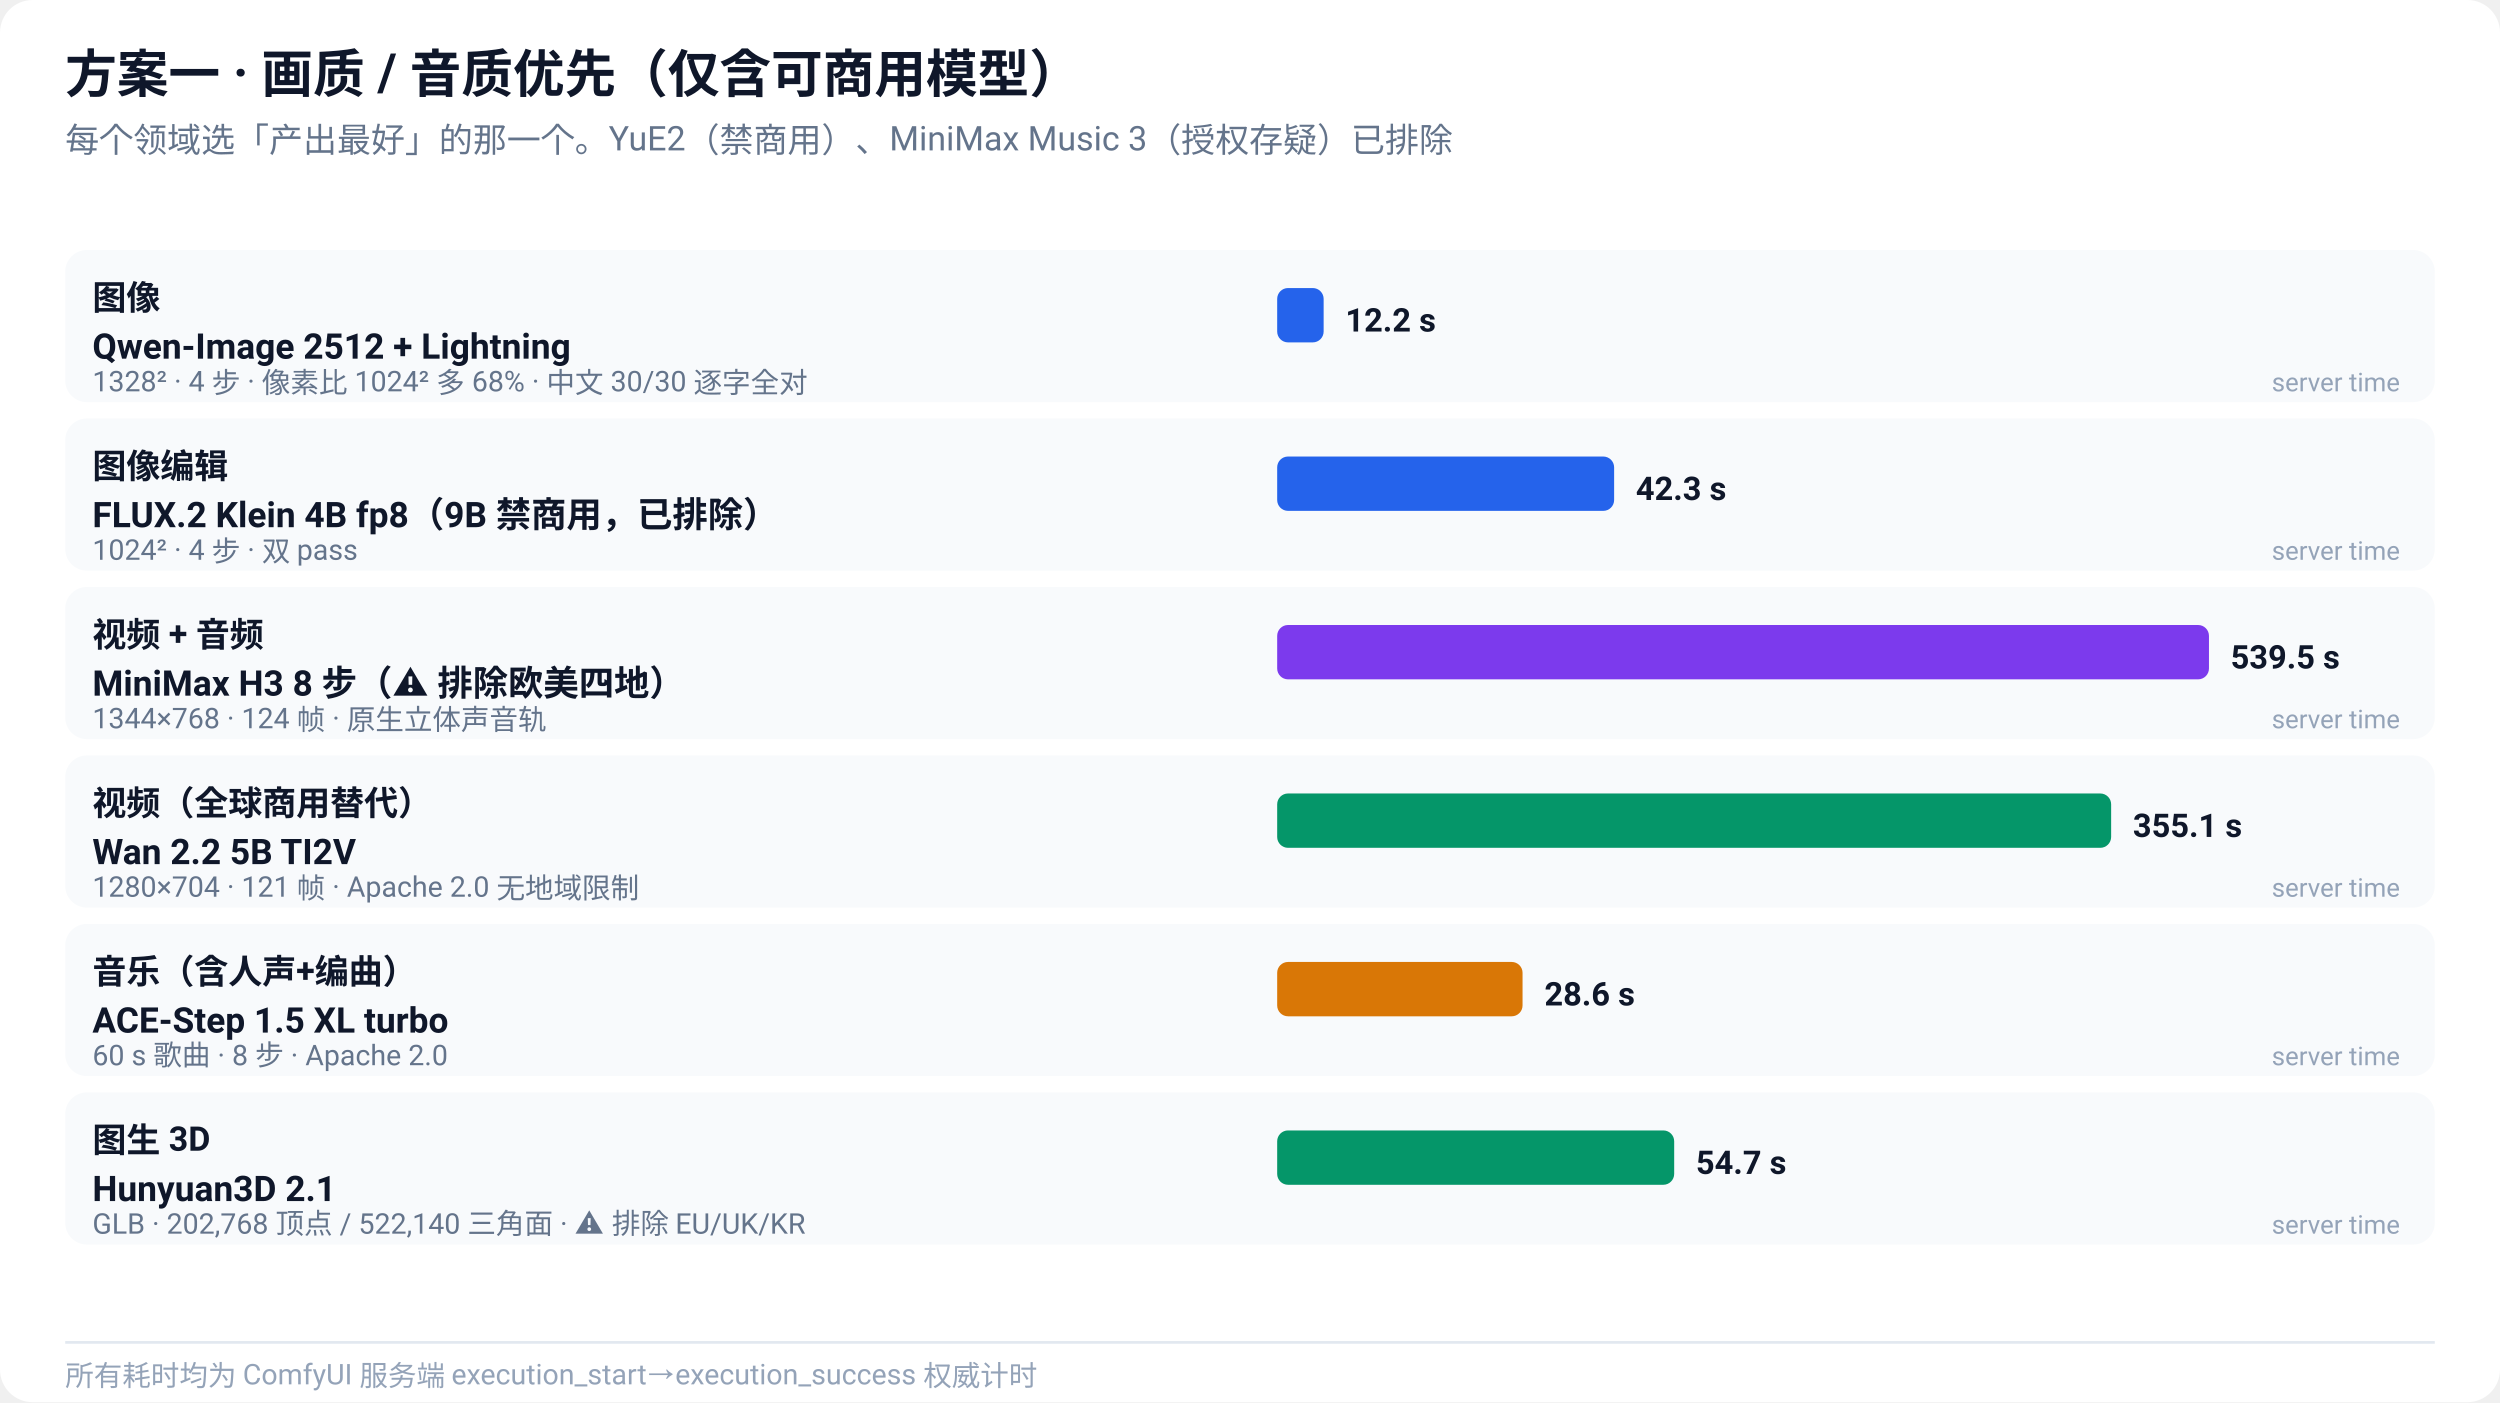
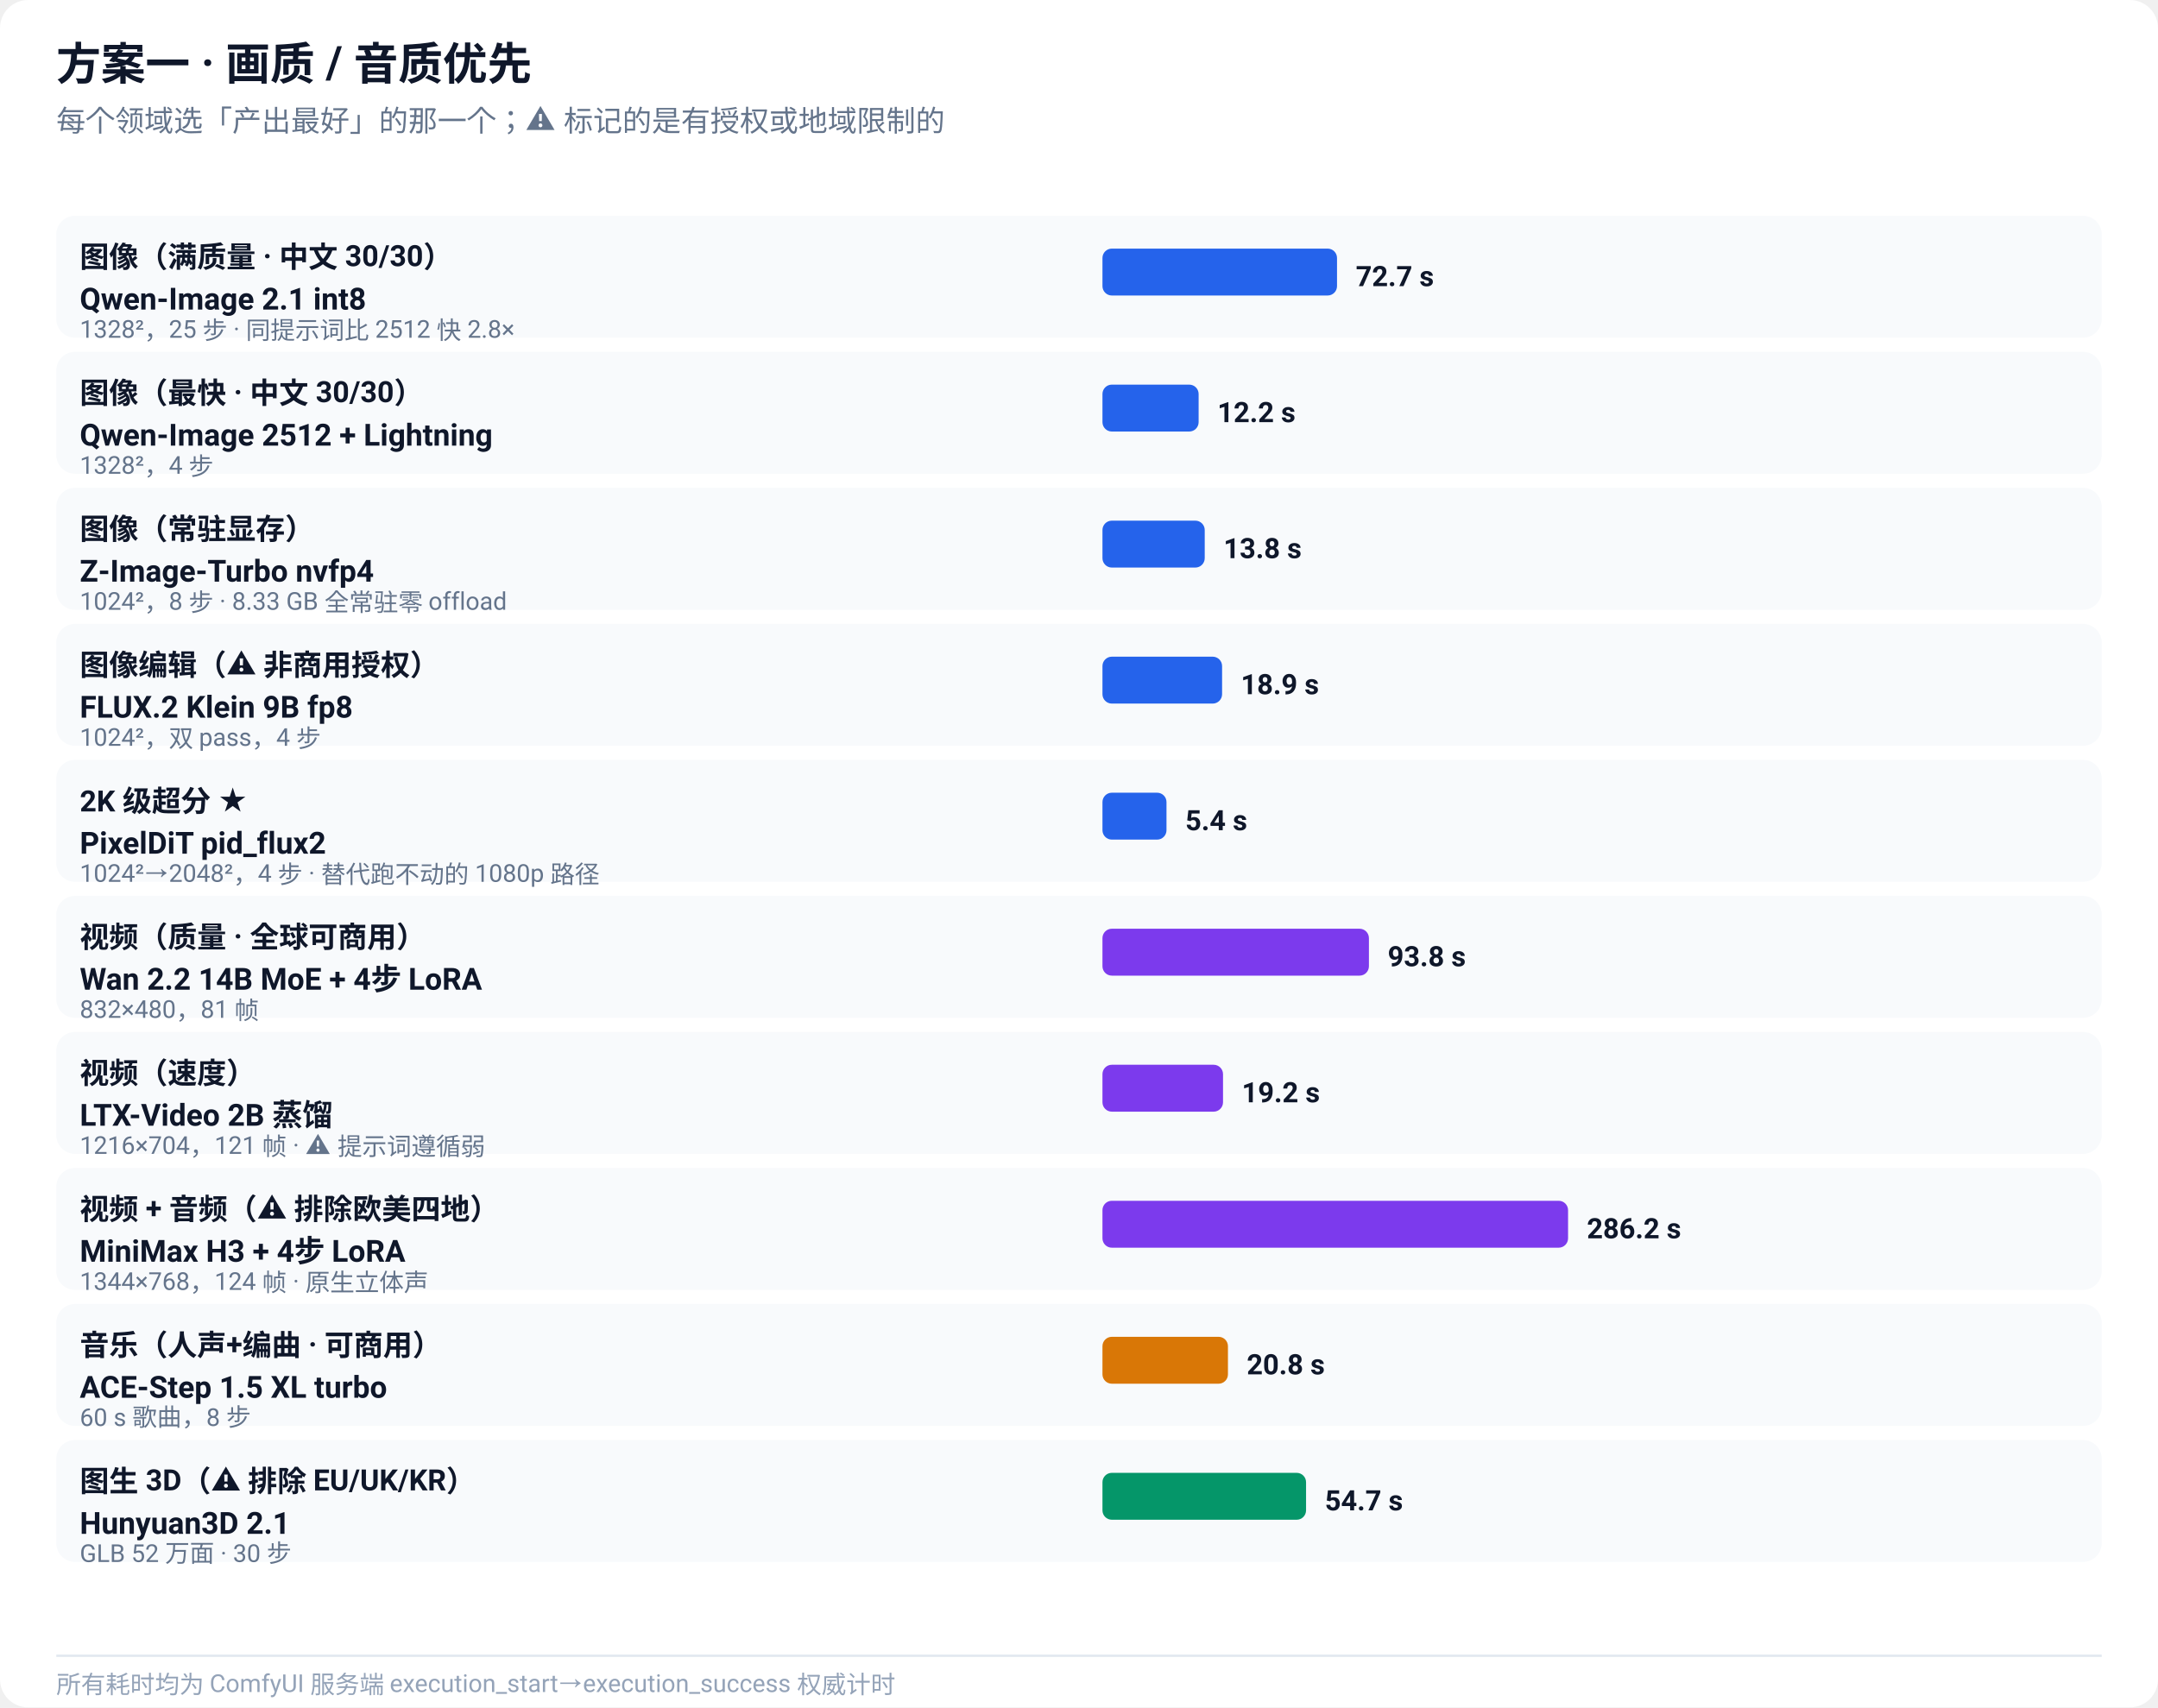
- <svg xmlns="http://www.w3.org/2000/svg" viewBox="0 0 920 516" width="920" height="516" role="img" aria-label="方案一 · 画质 / 音质优先（仅含可商用模型）">
-   <rect x="0.0" y="0.0" width="920.0" height="516.0" rx="12" fill="#ffffff" />
-   <text x="24" y="34" font-family="-apple-system,'Segoe UI',Roboto,Helvetica,Arial,sans-serif" font-size="19" fill="#0f172a" font-weight="700">方案一 · 画质 / 音质优先（仅含可商用模型）</text>
-   <text x="24" y="56" font-family="-apple-system,'Segoe UI',Roboto,Helvetica,Arial,sans-serif" font-size="12.5" fill="#64748b">每个领域选「产出最好」的那一个。YuE2（禁商用）、MiniMax Music 3（授权存疑）已排除</text>
-   <rect x="24.0" y="92.0" width="872.0" height="56.0" rx="8" fill="#f8fafc" />
-   <text x="34" y="114" font-family="-apple-system,'Segoe UI',Roboto,Helvetica,Arial,sans-serif" font-size="12.5" fill="#0f172a" font-weight="700">图像</text>
-   <text x="34" y="132" font-family="-apple-system,'Segoe UI',Roboto,Helvetica,Arial,sans-serif" font-size="13" fill="#0f172a" font-weight="600">Qwen-Image 2512 + Lightning</text>
-   <text x="34" y="144" font-family="-apple-system,'Segoe UI',Roboto,Helvetica,Arial,sans-serif" font-size="10.5" fill="#64748b">1328² · 4 步 · 像素比 1024² 多 68% · 中文 30/30 逐字全对</text>
-   <rect x="470.0" y="106.0" width="17.1" height="20.0" rx="4" fill="#2563eb" />
-   <text x="495.096" y="122" font-family="-apple-system,'Segoe UI',Roboto,Helvetica,Arial,sans-serif" font-size="12" fill="#0f172a" font-weight="700">12.2 s</text>
-   <text x="836" y="144" font-family="-apple-system,'Segoe UI',Roboto,Helvetica,Arial,sans-serif" font-size="9.5" fill="#94a3b8">server time</text>
-   <rect x="24.0" y="154.0" width="872.0" height="56.0" rx="8" fill="#f8fafc" />
-   <text x="34" y="176" font-family="-apple-system,'Segoe UI',Roboto,Helvetica,Arial,sans-serif" font-size="12.5" fill="#0f172a" font-weight="700">图像编辑</text>
-   <text x="34" y="194" font-family="-apple-system,'Segoe UI',Roboto,Helvetica,Arial,sans-serif" font-size="13" fill="#0f172a" font-weight="600">FLUX.2 Klein 4B fp8（9B 禁商用，已排除）</text>
-   <text x="34" y="206" font-family="-apple-system,'Segoe UI',Roboto,Helvetica,Arial,sans-serif" font-size="10.5" fill="#64748b">1024² · 4 步 · 双 pass</text>
-   <rect x="470.0" y="168.0" width="124.0" height="20.0" rx="4" fill="#2563eb" />
-   <text x="601.989" y="184" font-family="-apple-system,'Segoe UI',Roboto,Helvetica,Arial,sans-serif" font-size="12" fill="#0f172a" font-weight="700">42.3 s</text>
-   <text x="836" y="206" font-family="-apple-system,'Segoe UI',Roboto,Helvetica,Arial,sans-serif" font-size="9.5" fill="#94a3b8">server time</text>
-   <rect x="24.0" y="216.0" width="872.0" height="56.0" rx="8" fill="#f8fafc" />
-   <text x="34" y="238" font-family="-apple-system,'Segoe UI',Roboto,Helvetica,Arial,sans-serif" font-size="12.5" fill="#0f172a" font-weight="700">视频 + 音频</text>
-   <text x="34" y="256" font-family="-apple-system,'Segoe UI',Roboto,Helvetica,Arial,sans-serif" font-size="13" fill="#0f172a" font-weight="600">MiniMax H3 8 步（⚠ 排除欧美四地）</text>
-   <text x="34" y="268" font-family="-apple-system,'Segoe UI',Roboto,Helvetica,Arial,sans-serif" font-size="10.5" fill="#64748b">1344×768 · 124 帧 · 原生立体声音轨</text>
-   <rect x="470.0" y="230.0" width="342.9" height="20.0" rx="4" fill="#7c3aed" />
-   <text x="820.862" y="246" font-family="-apple-system,'Segoe UI',Roboto,Helvetica,Arial,sans-serif" font-size="12" fill="#0f172a" font-weight="700">539.5 s</text>
-   <text x="836" y="268" font-family="-apple-system,'Segoe UI',Roboto,Helvetica,Arial,sans-serif" font-size="9.5" fill="#94a3b8">server time</text>
-   <rect x="24.0" y="278.0" width="872.0" height="56.0" rx="8" fill="#f8fafc" />
-   <text x="34" y="300" font-family="-apple-system,'Segoe UI',Roboto,Helvetica,Arial,sans-serif" font-size="12.5" fill="#0f172a" font-weight="700">视频（全球商用替代）</text>
-   <text x="34" y="318" font-family="-apple-system,'Segoe UI',Roboto,Helvetica,Arial,sans-serif" font-size="13" fill="#0f172a" font-weight="600">Wan 2.2 5B TI2V</text>
-   <text x="34" y="330" font-family="-apple-system,'Segoe UI',Roboto,Helvetica,Arial,sans-serif" font-size="10.5" fill="#64748b">1280×704 · 121 帧 · Apache 2.0 无地域限制</text>
-   <rect x="470.0" y="292.0" width="306.9" height="20.0" rx="4" fill="#059669" />
-   <text x="784.905" y="308" font-family="-apple-system,'Segoe UI',Roboto,Helvetica,Arial,sans-serif" font-size="12" fill="#0f172a" font-weight="700">355.1 s</text>
-   <text x="836" y="330" font-family="-apple-system,'Segoe UI',Roboto,Helvetica,Arial,sans-serif" font-size="9.5" fill="#94a3b8">server time</text>
-   <rect x="24.0" y="340.0" width="872.0" height="56.0" rx="8" fill="#f8fafc" />
-   <text x="34" y="362" font-family="-apple-system,'Segoe UI',Roboto,Helvetica,Arial,sans-serif" font-size="12.5" fill="#0f172a" font-weight="700">音乐（含人声+编曲）</text>
-   <text x="34" y="380" font-family="-apple-system,'Segoe UI',Roboto,Helvetica,Arial,sans-serif" font-size="13" fill="#0f172a" font-weight="600">ACE-Step 1.5 XL turbo</text>
-   <text x="34" y="392" font-family="-apple-system,'Segoe UI',Roboto,Helvetica,Arial,sans-serif" font-size="10.5" fill="#64748b">60 s 歌曲 · 8 步 · Apache 2.0</text>
-   <rect x="470.0" y="354.0" width="90.3" height="20.0" rx="4" fill="#d97706" />
-   <text x="568.341" y="370" font-family="-apple-system,'Segoe UI',Roboto,Helvetica,Arial,sans-serif" font-size="12" fill="#0f172a" font-weight="700">28.6 s</text>
-   <text x="836" y="392" font-family="-apple-system,'Segoe UI',Roboto,Helvetica,Arial,sans-serif" font-size="9.5" fill="#94a3b8">server time</text>
-   <rect x="24.0" y="402.0" width="872.0" height="56.0" rx="8" fill="#f8fafc" />
-   <text x="34" y="424" font-family="-apple-system,'Segoe UI',Roboto,Helvetica,Arial,sans-serif" font-size="12.5" fill="#0f172a" font-weight="700">图生 3D</text>
-   <text x="34" y="442" font-family="-apple-system,'Segoe UI',Roboto,Helvetica,Arial,sans-serif" font-size="13" fill="#0f172a" font-weight="600">Hunyuan3D 2.1</text>
-   <text x="34" y="454" font-family="-apple-system,'Segoe UI',Roboto,Helvetica,Arial,sans-serif" font-size="10.5" fill="#64748b">GLB · 202,768 顶点 / 522,140 三角面 · ⚠ 排除 EU/UK/KR</text>
-   <rect x="470.0" y="416.0" width="146.1" height="20.0" rx="4" fill="#059669" />
-   <text x="624.091" y="432" font-family="-apple-system,'Segoe UI',Roboto,Helvetica,Arial,sans-serif" font-size="12" fill="#0f172a" font-weight="700">54.7 s</text>
-   <text x="836" y="454" font-family="-apple-system,'Segoe UI',Roboto,Helvetica,Arial,sans-serif" font-size="9.5" fill="#94a3b8">server time</text>
-   <line x1="24.0" y1="494.0" x2="896.0" y2="494.0" stroke="#e2e8f0" stroke-width="1" />
-   <text x="24" y="510" font-family="-apple-system,'Segoe UI',Roboto,Helvetica,Arial,sans-serif" font-size="10.5" fill="#94a3b8">所有耗时均为 ComfyUI 服务端 execution_start→execution_success 权威计时</text>
+ <svg xmlns="http://www.w3.org/2000/svg" viewBox="0 0 920 728" width="920" height="728" role="img" aria-label="方案一 · 画质 / 音质优先">
+   <rect x="0.0" y="0.0" width="920.0" height="728.0" rx="12" fill="#ffffff" />
+   <text x="24.0" y="34.0" font-family="-apple-system,'Segoe UI',Roboto,Helvetica,Arial,sans-serif" font-size="19" fill="#0f172a" font-weight="700">方案一 · 画质 / 音质优先</text>
+   <text x="24.0" y="56.0" font-family="-apple-system,'Segoe UI',Roboto,Helvetica,Arial,sans-serif" font-size="12.5" fill="#64748b">每个领域选「产出最好」的那一个；⚠ 标记的是有授权或地域限制的</text>
+   <rect x="24.0" y="92.0" width="872.0" height="52.0" rx="8" fill="#f8fafc" />
+   <text x="34.0" y="114.0" font-family="-apple-system,'Segoe UI',Roboto,Helvetica,Arial,sans-serif" font-size="12.5" fill="#0f172a" font-weight="700">图像（满质量 · 中文 30/30）</text>
+   <text x="34.0" y="132.0" font-family="-apple-system,'Segoe UI',Roboto,Helvetica,Arial,sans-serif" font-size="13" fill="#0f172a" font-weight="600">Qwen-Image 2.1 int8</text>
+   <text x="34.0" y="144.0" font-family="-apple-system,'Segoe UI',Roboto,Helvetica,Arial,sans-serif" font-size="10.5" fill="#64748b">1328²，25 步 · 同提示词比 2512 快 2.8×</text>
+   <rect x="470.0" y="106.0" width="100.0" height="20.0" rx="4" fill="#2563eb" />
+   <text x="578.0" y="122.0" font-family="-apple-system,'Segoe UI',Roboto,Helvetica,Arial,sans-serif" font-size="12" fill="#0f172a" font-weight="700">72.7 s</text>
+   <rect x="24.0" y="150.0" width="872.0" height="52.0" rx="8" fill="#f8fafc" />
+   <text x="34.0" y="172.0" font-family="-apple-system,'Segoe UI',Roboto,Helvetica,Arial,sans-serif" font-size="12.5" fill="#0f172a" font-weight="700">图像（最快 · 中文 30/30）</text>
+   <text x="34.0" y="190.0" font-family="-apple-system,'Segoe UI',Roboto,Helvetica,Arial,sans-serif" font-size="13" fill="#0f172a" font-weight="600">Qwen-Image 2512 + Lightning</text>
+   <text x="34.0" y="202.0" font-family="-apple-system,'Segoe UI',Roboto,Helvetica,Arial,sans-serif" font-size="10.5" fill="#64748b">1328²，4 步</text>
+   <rect x="470.0" y="164.0" width="41.0" height="20.0" rx="4" fill="#2563eb" />
+   <text x="519.0" y="180.0" font-family="-apple-system,'Segoe UI',Roboto,Helvetica,Arial,sans-serif" font-size="12" fill="#0f172a" font-weight="700">12.2 s</text>
+   <rect x="24.0" y="208.0" width="872.0" height="52.0" rx="8" fill="#f8fafc" />
+   <text x="34.0" y="230.0" font-family="-apple-system,'Segoe UI',Roboto,Helvetica,Arial,sans-serif" font-size="12.5" fill="#0f172a" font-weight="700">图像（常驻显存）</text>
+   <text x="34.0" y="248.0" font-family="-apple-system,'Segoe UI',Roboto,Helvetica,Arial,sans-serif" font-size="13" fill="#0f172a" font-weight="600">Z-Image-Turbo nvfp4</text>
+   <text x="34.0" y="260.0" font-family="-apple-system,'Segoe UI',Roboto,Helvetica,Arial,sans-serif" font-size="10.5" fill="#64748b">1024²，8 步 · 8.33 GB 全常驻零 offload</text>
+   <rect x="470.0" y="222.0" width="43.6" height="20.0" rx="4" fill="#2563eb" />
+   <text x="521.6" y="238.0" font-family="-apple-system,'Segoe UI',Roboto,Helvetica,Arial,sans-serif" font-size="12" fill="#0f172a" font-weight="700">13.8 s</text>
+   <rect x="24.0" y="266.0" width="872.0" height="52.0" rx="8" fill="#f8fafc" />
+   <text x="34.0" y="288.0" font-family="-apple-system,'Segoe UI',Roboto,Helvetica,Arial,sans-serif" font-size="12.5" fill="#0f172a" font-weight="700">图像编辑（⚠ 非商用授权）</text>
+   <text x="34.0" y="306.0" font-family="-apple-system,'Segoe UI',Roboto,Helvetica,Arial,sans-serif" font-size="13" fill="#0f172a" font-weight="600">FLUX.2 Klein 9B fp8</text>
+   <text x="34.0" y="318.0" font-family="-apple-system,'Segoe UI',Roboto,Helvetica,Arial,sans-serif" font-size="10.5" fill="#64748b">1024²，双 pass，4 步</text>
+   <rect x="470.0" y="280.0" width="51.0" height="20.0" rx="4" fill="#2563eb" />
+   <text x="529.0" y="296.0" font-family="-apple-system,'Segoe UI',Roboto,Helvetica,Arial,sans-serif" font-size="12" fill="#0f172a" font-weight="700">18.9 s</text>
+   <rect x="24.0" y="324.0" width="872.0" height="52.0" rx="8" fill="#f8fafc" />
+   <text x="34.0" y="346.0" font-family="-apple-system,'Segoe UI',Roboto,Helvetica,Arial,sans-serif" font-size="12.5" fill="#0f172a" font-weight="700">2K 级超分 ★</text>
+   <text x="34.0" y="364.0" font-family="-apple-system,'Segoe UI',Roboto,Helvetica,Arial,sans-serif" font-size="13" fill="#0f172a" font-weight="600">PixelDiT pid_flux2</text>
+   <text x="34.0" y="376.0" font-family="-apple-system,'Segoe UI',Roboto,Helvetica,Arial,sans-serif" font-size="10.5" fill="#64748b">1024²→2048²，4 步 · 替代跑不动的 1080p 路径</text>
+   <rect x="470.0" y="338.0" width="27.3" height="20.0" rx="4" fill="#2563eb" />
+   <text x="505.3" y="354.0" font-family="-apple-system,'Segoe UI',Roboto,Helvetica,Arial,sans-serif" font-size="12" fill="#0f172a" font-weight="700">5.4 s</text>
+   <rect x="24.0" y="382.0" width="872.0" height="52.0" rx="8" fill="#f8fafc" />
+   <text x="34.0" y="404.0" font-family="-apple-system,'Segoe UI',Roboto,Helvetica,Arial,sans-serif" font-size="12.5" fill="#0f172a" font-weight="700">视频（质量 · 全球可商用）</text>
+   <text x="34.0" y="422.0" font-family="-apple-system,'Segoe UI',Roboto,Helvetica,Arial,sans-serif" font-size="13" fill="#0f172a" font-weight="600">Wan 2.2 14B MoE + 4步 LoRA</text>
+   <text x="34.0" y="434.0" font-family="-apple-system,'Segoe UI',Roboto,Helvetica,Arial,sans-serif" font-size="10.5" fill="#64748b">832×480，81 帧</text>
+   <rect x="470.0" y="396.0" width="113.6" height="20.0" rx="4" fill="#7c3aed" />
+   <text x="591.6" y="412.0" font-family="-apple-system,'Segoe UI',Roboto,Helvetica,Arial,sans-serif" font-size="12" fill="#0f172a" font-weight="700">93.8 s</text>
+   <rect x="24.0" y="440.0" width="872.0" height="52.0" rx="8" fill="#f8fafc" />
+   <text x="34.0" y="462.0" font-family="-apple-system,'Segoe UI',Roboto,Helvetica,Arial,sans-serif" font-size="12.5" fill="#0f172a" font-weight="700">视频（速度）</text>
+   <text x="34.0" y="480.0" font-family="-apple-system,'Segoe UI',Roboto,Helvetica,Arial,sans-serif" font-size="13" fill="#0f172a" font-weight="600">LTX-Video 2B 蒸馏</text>
+   <text x="34.0" y="492.0" font-family="-apple-system,'Segoe UI',Roboto,Helvetica,Arial,sans-serif" font-size="10.5" fill="#64748b">1216×704，121 帧 · ⚠ 提示词遵循弱</text>
+   <rect x="470.0" y="454.0" width="51.4" height="20.0" rx="4" fill="#7c3aed" />
+   <text x="529.4" y="470.0" font-family="-apple-system,'Segoe UI',Roboto,Helvetica,Arial,sans-serif" font-size="12" fill="#0f172a" font-weight="700">19.2 s</text>
+   <rect x="24.0" y="498.0" width="872.0" height="52.0" rx="8" fill="#f8fafc" />
+   <text x="34.0" y="520.0" font-family="-apple-system,'Segoe UI',Roboto,Helvetica,Arial,sans-serif" font-size="12.5" fill="#0f172a" font-weight="700">视频 + 音频（⚠ 排除欧美四地）</text>
+   <text x="34.0" y="538.0" font-family="-apple-system,'Segoe UI',Roboto,Helvetica,Arial,sans-serif" font-size="13" fill="#0f172a" font-weight="600">MiniMax H3 + 4步 LoRA</text>
+   <text x="34.0" y="550.0" font-family="-apple-system,'Segoe UI',Roboto,Helvetica,Arial,sans-serif" font-size="10.5" fill="#64748b">1344×768，124 帧 · 原生立体声</text>
+   <rect x="470.0" y="512.0" width="198.5" height="20.0" rx="4" fill="#7c3aed" />
+   <text x="676.5" y="528.0" font-family="-apple-system,'Segoe UI',Roboto,Helvetica,Arial,sans-serif" font-size="12" fill="#0f172a" font-weight="700">286.2 s</text>
+   <rect x="24.0" y="556.0" width="872.0" height="52.0" rx="8" fill="#f8fafc" />
+   <text x="34.0" y="578.0" font-family="-apple-system,'Segoe UI',Roboto,Helvetica,Arial,sans-serif" font-size="12.5" fill="#0f172a" font-weight="700">音乐（人声+编曲 · 可商用）</text>
+   <text x="34.0" y="596.0" font-family="-apple-system,'Segoe UI',Roboto,Helvetica,Arial,sans-serif" font-size="13" fill="#0f172a" font-weight="600">ACE-Step 1.5 XL turbo</text>
+   <text x="34.0" y="608.0" font-family="-apple-system,'Segoe UI',Roboto,Helvetica,Arial,sans-serif" font-size="10.5" fill="#64748b">60 s 歌曲，8 步</text>
+   <rect x="470.0" y="570.0" width="53.5" height="20.0" rx="4" fill="#d97706" />
+   <text x="531.5" y="586.0" font-family="-apple-system,'Segoe UI',Roboto,Helvetica,Arial,sans-serif" font-size="12" fill="#0f172a" font-weight="700">20.8 s</text>
+   <rect x="24.0" y="614.0" width="872.0" height="52.0" rx="8" fill="#f8fafc" />
+   <text x="34.0" y="636.0" font-family="-apple-system,'Segoe UI',Roboto,Helvetica,Arial,sans-serif" font-size="12.5" fill="#0f172a" font-weight="700">图生 3D（⚠ 排除 EU/UK/KR）</text>
+   <text x="34.0" y="654.0" font-family="-apple-system,'Segoe UI',Roboto,Helvetica,Arial,sans-serif" font-size="13" fill="#0f172a" font-weight="600">Hunyuan3D 2.1</text>
+   <text x="34.0" y="666.0" font-family="-apple-system,'Segoe UI',Roboto,Helvetica,Arial,sans-serif" font-size="10.5" fill="#64748b">GLB 52 万面 · 30 步</text>
+   <rect x="470.0" y="628.0" width="86.8" height="20.0" rx="4" fill="#059669" />
+   <text x="564.8" y="644.0" font-family="-apple-system,'Segoe UI',Roboto,Helvetica,Arial,sans-serif" font-size="12" fill="#0f172a" font-weight="700">54.7 s</text>
+   <line x1="24.0" y1="706.0" x2="896.0" y2="706.0" stroke="#e2e8f0" stroke-width="1" />
+   <text x="24.0" y="722.0" font-family="-apple-system,'Segoe UI',Roboto,Helvetica,Arial,sans-serif" font-size="10.5" fill="#94a3b8">所有耗时均为 ComfyUI 服务端 execution_start→execution_success 权威计时</text>
</svg>
